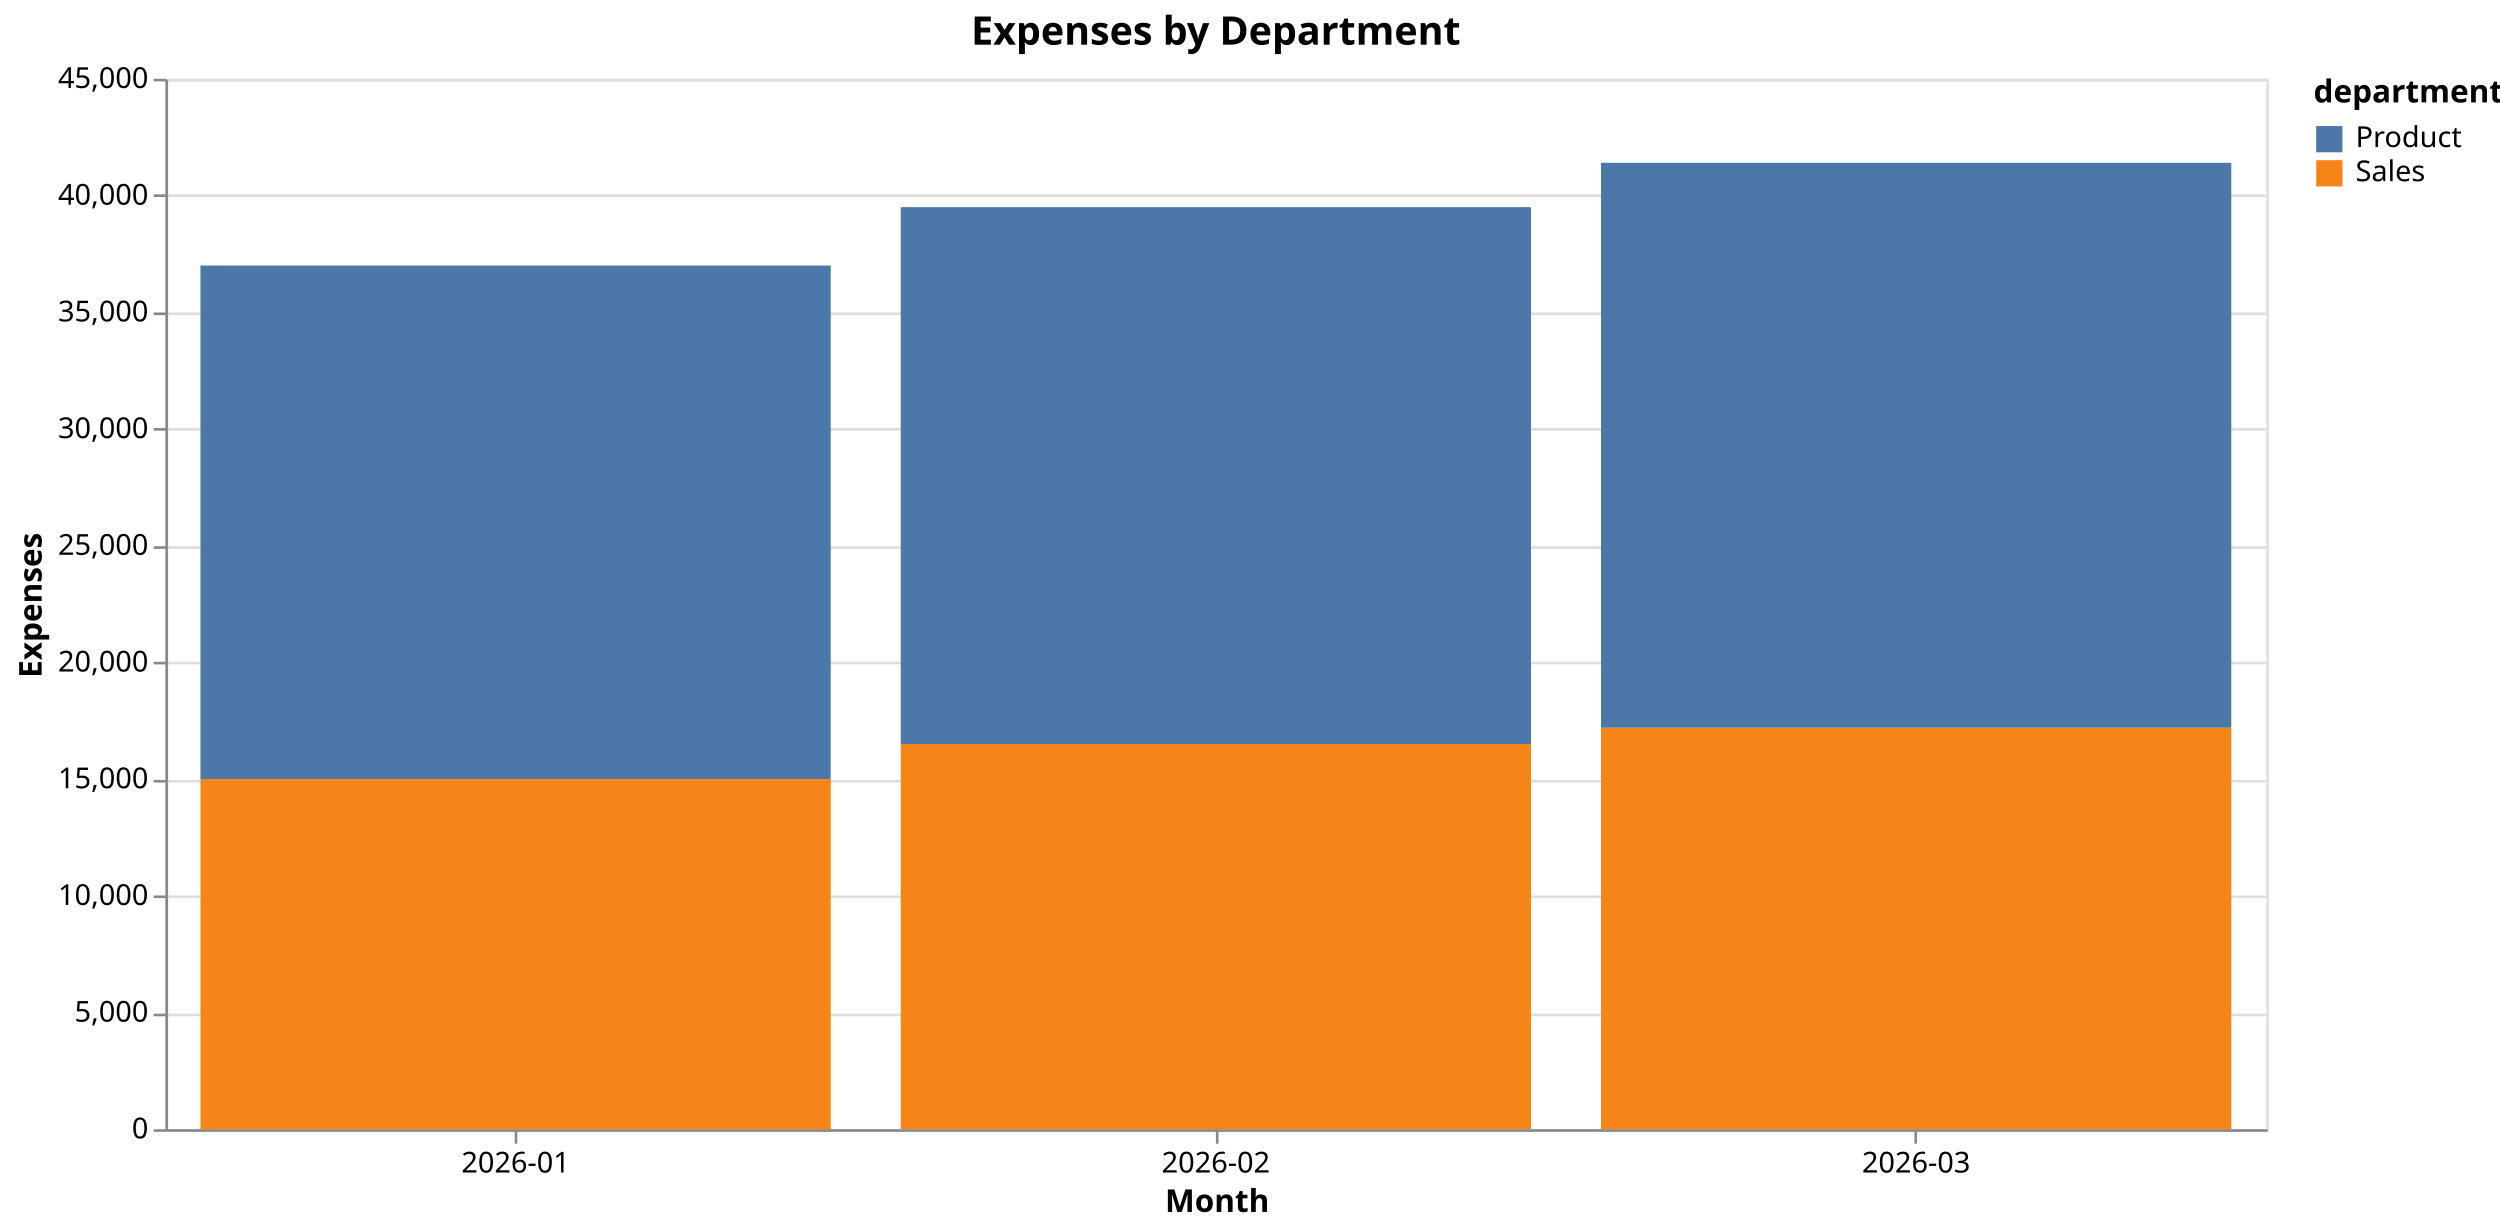
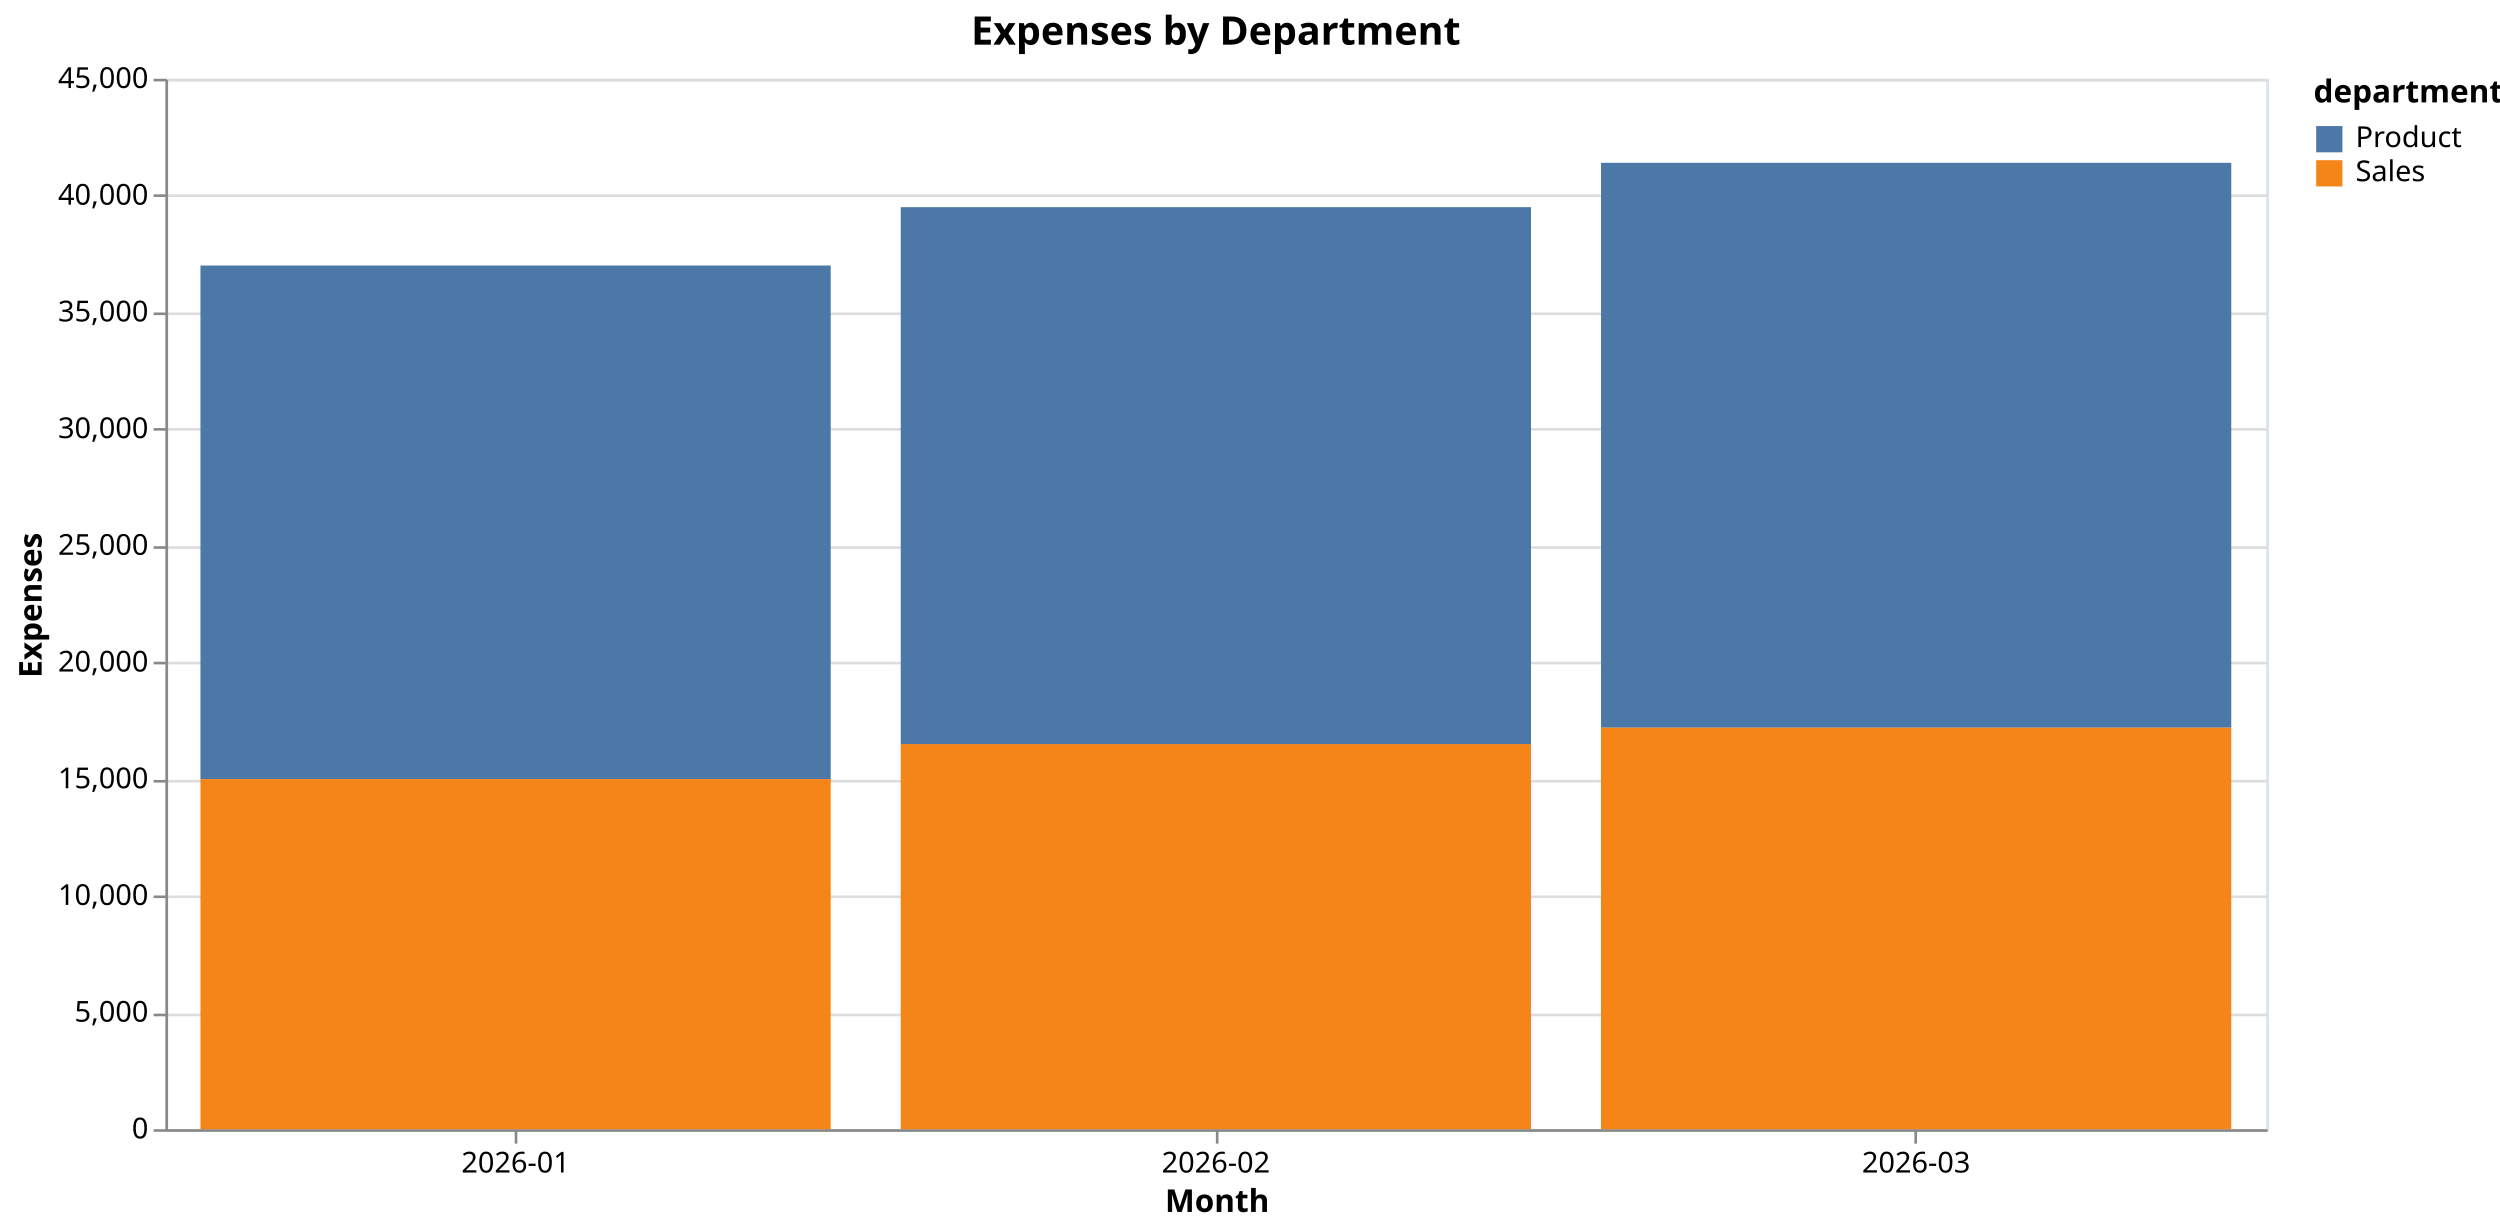
<svg xmlns="http://www.w3.org/2000/svg" version="1.1" class="marks" width="952" height="468" viewBox="0 0 952 468">
  <style>@font-face{font-family:'Hanken Grotesk';src:url('../assets/fonts/HankenGrotesk-Regular.ttf') format('truetype');font-weight:400;font-style:normal;}@font-face{font-family:'Hanken Grotesk';src:url('../assets/fonts/HankenGrotesk-Medium.ttf') format('truetype');font-weight:500;font-style:normal;}@font-face{font-family:'Hanken Grotesk';src:url('../assets/fonts/HankenGrotesk-SemiBold.ttf') format('truetype');font-weight:600;font-style:normal;}@font-face{font-family:'Hanken Grotesk';src:url('../assets/fonts/HankenGrotesk-Bold.ttf') format('truetype');font-weight:700;font-style:normal;}</style>
  <rect width="952" height="468" fill="white" />
  <g fill="none" stroke-miterlimit="10" transform="translate(63,30)">
    <g class="mark-group role-frame root" role="graphics-object" aria-roledescription="group mark container">
      <g transform="translate(0,0)">
        <path class="background" aria-hidden="true" d="M0.5,0.5h800v400h-800Z" stroke="#d9e2ec" />
        <g>
          <g class="mark-group role-axis" aria-hidden="true">
            <g transform="translate(0.5,0.5)">
              <path class="background" aria-hidden="true" d="M0,0h0v0h0Z" pointer-events="none" />
              <g>
                <g class="mark-rule role-axis-grid" pointer-events="none">
                  <line transform="translate(0,400)" x2="800" y2="0" stroke="#ddd" stroke-width="1" opacity="1" />
                  <line transform="translate(0,356)" x2="800" y2="0" stroke="#ddd" stroke-width="1" opacity="1" />
                  <line transform="translate(0,311)" x2="800" y2="0" stroke="#ddd" stroke-width="1" opacity="1" />
                  <line transform="translate(0,267)" x2="800" y2="0" stroke="#ddd" stroke-width="1" opacity="1" />
                  <line transform="translate(0,222)" x2="800" y2="0" stroke="#ddd" stroke-width="1" opacity="1" />
                  <line transform="translate(0,178)" x2="800" y2="0" stroke="#ddd" stroke-width="1" opacity="1" />
                  <line transform="translate(0,133)" x2="800" y2="0" stroke="#ddd" stroke-width="1" opacity="1" />
                  <line transform="translate(0,89)" x2="800" y2="0" stroke="#ddd" stroke-width="1" opacity="1" />
                  <line transform="translate(0,44)" x2="800" y2="0" stroke="#ddd" stroke-width="1" opacity="1" />
                  <line transform="translate(0,0)" x2="800" y2="0" stroke="#ddd" stroke-width="1" opacity="1" />
                </g>
              </g>
              <path class="foreground" aria-hidden="true" d="" pointer-events="none" display="none" />
            </g>
          </g>
          <g class="mark-group role-axis" role="graphics-symbol" aria-roledescription="axis" aria-label="X-axis titled 'Month' for a discrete scale with 3 values: 2026-01, 2026-02, 2026-03">
            <g transform="translate(0.5,400.5)">
              <path class="background" aria-hidden="true" d="M0,0h0v0h0Z" pointer-events="none" />
              <g>
                <g class="mark-rule role-axis-tick" pointer-events="none">
                  <line transform="translate(133,0)" x2="0" y2="5" stroke="#888" stroke-width="1" opacity="1" />
                  <line transform="translate(400,0)" x2="0" y2="5" stroke="#888" stroke-width="1" opacity="1" />
                  <line transform="translate(666,0)" x2="0" y2="5" stroke="#888" stroke-width="1" opacity="1" />
                </g>
                <g class="mark-text role-axis-label" pointer-events="none">
                  <text text-anchor="middle" transform="translate(132.8333,16)" font-family="Hanken Grotesk" font-size="11px" fill="#000" opacity="1">2026-01</text>
                  <text text-anchor="middle" transform="translate(399.5,16)" font-family="Hanken Grotesk" font-size="11px" fill="#000" opacity="1">2026-02</text>
                  <text text-anchor="middle" transform="translate(666.1667,16)" font-family="Hanken Grotesk" font-size="11px" fill="#000" opacity="1">2026-03</text>
                </g>
                <g class="mark-rule role-axis-domain" pointer-events="none">
                  <line transform="translate(0,0)" x2="800" y2="0" stroke="#888" stroke-width="1" opacity="1" />
                </g>
                <g class="mark-text role-axis-title" pointer-events="none">
                  <text text-anchor="middle" transform="translate(400,31)" font-family="Hanken Grotesk" font-size="12px" font-weight="600" fill="#000" opacity="1">Month</text>
                </g>
              </g>
              <path class="foreground" aria-hidden="true" d="" pointer-events="none" display="none" />
            </g>
          </g>
          <g class="mark-group role-axis" role="graphics-symbol" aria-roledescription="axis" aria-label="Y-axis titled 'Expenses' for a linear scale with values from 0 to 45,000">
            <g transform="translate(0.5,0.5)">
              <path class="background" aria-hidden="true" d="M0,0h0v0h0Z" pointer-events="none" />
              <g>
                <g class="mark-rule role-axis-tick" pointer-events="none">
                  <line transform="translate(0,400)" x2="-5" y2="0" stroke="#888" stroke-width="1" opacity="1" />
                  <line transform="translate(0,356)" x2="-5" y2="0" stroke="#888" stroke-width="1" opacity="1" />
                  <line transform="translate(0,311)" x2="-5" y2="0" stroke="#888" stroke-width="1" opacity="1" />
                  <line transform="translate(0,267)" x2="-5" y2="0" stroke="#888" stroke-width="1" opacity="1" />
                  <line transform="translate(0,222)" x2="-5" y2="0" stroke="#888" stroke-width="1" opacity="1" />
                  <line transform="translate(0,178)" x2="-5" y2="0" stroke="#888" stroke-width="1" opacity="1" />
                  <line transform="translate(0,133)" x2="-5" y2="0" stroke="#888" stroke-width="1" opacity="1" />
                  <line transform="translate(0,89)" x2="-5" y2="0" stroke="#888" stroke-width="1" opacity="1" />
                  <line transform="translate(0,44)" x2="-5" y2="0" stroke="#888" stroke-width="1" opacity="1" />
                  <line transform="translate(0,0)" x2="-5" y2="0" stroke="#888" stroke-width="1" opacity="1" />
                </g>
                <g class="mark-text role-axis-label" pointer-events="none">
                  <text text-anchor="end" transform="translate(-7,403)" font-family="Hanken Grotesk" font-size="11px" fill="#000" opacity="1">0</text>
                  <text text-anchor="end" transform="translate(-7,358.5556)" font-family="Hanken Grotesk" font-size="11px" fill="#000" opacity="1">5,000</text>
                  <text text-anchor="end" transform="translate(-7,314.1111)" font-family="Hanken Grotesk" font-size="11px" fill="#000" opacity="1">10,000</text>
                  <text text-anchor="end" transform="translate(-7,269.6667)" font-family="Hanken Grotesk" font-size="11px" fill="#000" opacity="1">15,000</text>
                  <text text-anchor="end" transform="translate(-7,225.2222)" font-family="Hanken Grotesk" font-size="11px" fill="#000" opacity="1">20,000</text>
                  <text text-anchor="end" transform="translate(-7,180.7778)" font-family="Hanken Grotesk" font-size="11px" fill="#000" opacity="1">25,000</text>
                  <text text-anchor="end" transform="translate(-7,136.3333)" font-family="Hanken Grotesk" font-size="11px" fill="#000" opacity="1">30,000</text>
                  <text text-anchor="end" transform="translate(-7,91.88889)" font-family="Hanken Grotesk" font-size="11px" fill="#000" opacity="1">35,000</text>
                  <text text-anchor="end" transform="translate(-7,47.44444)" font-family="Hanken Grotesk" font-size="11px" fill="#000" opacity="1">40,000</text>
                  <text text-anchor="end" transform="translate(-7,3)" font-family="Hanken Grotesk" font-size="11px" fill="#000" opacity="1">45,000</text>
                </g>
                <g class="mark-rule role-axis-domain" pointer-events="none">
                  <line transform="translate(0,400)" x2="0" y2="-400" stroke="#888" stroke-width="1" opacity="1" />
                </g>
                <g class="mark-text role-axis-title" pointer-events="none">
                  <text text-anchor="middle" transform="translate(-44.64453,200) rotate(-90) translate(0,-3)" font-family="Hanken Grotesk" font-size="12px" font-weight="600" fill="#000" opacity="1">Expenses</text>
                </g>
              </g>
              <path class="foreground" aria-hidden="true" d="" pointer-events="none" display="none" />
            </g>
          </g>
          <g class="mark-rect role-mark marks" role="graphics-object" aria-roledescription="rect mark container">
            <path aria-label="Month: 2026-01; Expenses: 22000; department: Product; month: 2026-01; expenses: 22000" role="graphics-symbol" aria-roledescription="bar" d="M13.333,71.111h240v195.556h-240Z" fill="#4c78a8" opacity="1" />
+             <path aria-label="Month: 2026-01; Expenses: 15000; department: Sales; month: 2026-01; expenses: 15000" role="graphics-symbol" aria-roledescription="bar" d="M13.333,266.667h240v133.333h-240Z" fill="#f58518" opacity="1" />
+             <path aria-label="Month: 2026-02; Expenses: 16500; department: Sales; month: 2026-02; expenses: 16500" role="graphics-symbol" aria-roledescription="bar" d="M280,253.333h240v146.667h-240Z" fill="#f58518" opacity="1" />
+             <path aria-label="Month: 2026-03; Expenses: 24200; department: Product; month: 2026-03; expenses: 24200" role="graphics-symbol" aria-roledescription="bar" d="M546.667,32h240v215.111h-240Z" fill="#4c78a8" opacity="1" />
            <path aria-label="Month: 2026-02; Expenses: 23000; department: Product; month: 2026-02; expenses: 23000" role="graphics-symbol" aria-roledescription="bar" d="M280,48.889h240v204.444h-240Z" fill="#4c78a8" opacity="1" />
            <path aria-label="Month: 2026-03; Expenses: 17200; department: Sales; month: 2026-03; expenses: 17200" role="graphics-symbol" aria-roledescription="bar" d="M546.667,247.111h240v152.889h-240Z" fill="#f58518" opacity="1" />
-             <path aria-label="Month: 2026-02; Expenses: 16500; department: Sales; month: 2026-02; expenses: 16500" role="graphics-symbol" aria-roledescription="bar" d="M280,253.333h240v146.667h-240Z" fill="#f58518" opacity="1" />
-             <path aria-label="Month: 2026-03; Expenses: 24200; department: Product; month: 2026-03; expenses: 24200" role="graphics-symbol" aria-roledescription="bar" d="M546.667,32h240v215.111h-240Z" fill="#4c78a8" opacity="1" />
-             <path aria-label="Month: 2026-01; Expenses: 15000; department: Sales; month: 2026-01; expenses: 15000" role="graphics-symbol" aria-roledescription="bar" d="M13.333,266.667h240v133.333h-240Z" fill="#f58518" opacity="1" />
          </g>
          <g class="mark-group role-legend" role="graphics-symbol" aria-roledescription="legend" aria-label="Symbol legend titled 'department' for fill color with 2 values: Product, Sales">
            <g transform="translate(818,0)">
              <path class="background" aria-hidden="true" d="M0,0h66v41h-66Z" pointer-events="none" />
              <g>
                <g class="mark-group role-legend-entry">
                  <g transform="translate(0,17)">
                    <path class="background" aria-hidden="true" d="M0,0h0v0h0Z" pointer-events="none" />
                    <g>
                      <g class="mark-group role-scope department_legend_entries" role="graphics-object" aria-roledescription="group mark container">
                        <g transform="translate(0,0)">
                          <path class="background" aria-hidden="true" d="M0,0h53.909v11h-53.909Z" opacity="1" />
                          <g>
                            <g class="mark-symbol role-legend-symbol department_legend_symbols">
                              <path transform="translate(6,6)" d="M-5,-5h10v10h-10Z" fill="#4c78a8" stroke-width="1.5" opacity="1" />
                            </g>
                            <g class="mark-text role-legend-label department_legend_labels">
                              <text text-anchor="start" transform="translate(16,9)" font-family="Hanken Grotesk" font-size="11px" fill="#000" opacity="1">Product</text>
                            </g>
                          </g>
                          <path class="foreground" aria-hidden="true" d="" display="none" />
                        </g>
                        <g transform="translate(0,13)">
                          <path class="background" aria-hidden="true" d="M0,0h53.909v11h-53.909Z" opacity="1" />
                          <g>
                            <g class="mark-symbol role-legend-symbol department_legend_symbols">
                              <path transform="translate(6,6)" d="M-5,-5h10v10h-10Z" fill="#f58518" stroke-width="1.5" opacity="1" />
                            </g>
                            <g class="mark-text role-legend-label department_legend_labels">
                              <text text-anchor="start" transform="translate(16,9)" font-family="Hanken Grotesk" font-size="11px" fill="#000" opacity="1">Sales</text>
                            </g>
                          </g>
                          <path class="foreground" aria-hidden="true" d="" display="none" />
                        </g>
                      </g>
                    </g>
                    <path class="foreground" aria-hidden="true" d="" pointer-events="none" display="none" />
                  </g>
                </g>
                <g class="mark-text role-legend-title" pointer-events="none">
                  <text text-anchor="start" transform="translate(0,9)" font-family="Hanken Grotesk" font-size="12px" font-weight="600" fill="#000" opacity="1">department</text>
                </g>
              </g>
              <path class="foreground" aria-hidden="true" d="" pointer-events="none" display="none" />
            </g>
          </g>
          <g class="mark-group role-title">
            <g transform="translate(400,-25)">
              <path class="background" aria-hidden="true" d="M0,0h0v0h0Z" pointer-events="none" />
              <g>
                <g class="mark-text role-title-text" role="graphics-symbol" aria-roledescription="title" aria-label="Title text 'Expenses by Department'" pointer-events="none">
                  <text text-anchor="middle" transform="translate(0,12)" font-family="Hanken Grotesk" font-size="15px" font-weight="600" fill="#000" opacity="1">Expenses by Department</text>
                </g>
              </g>
              <path class="foreground" aria-hidden="true" d="" pointer-events="none" display="none" />
            </g>
          </g>
        </g>
        <path class="foreground" aria-hidden="true" d="" display="none" />
      </g>
    </g>
  </g>
</svg>
